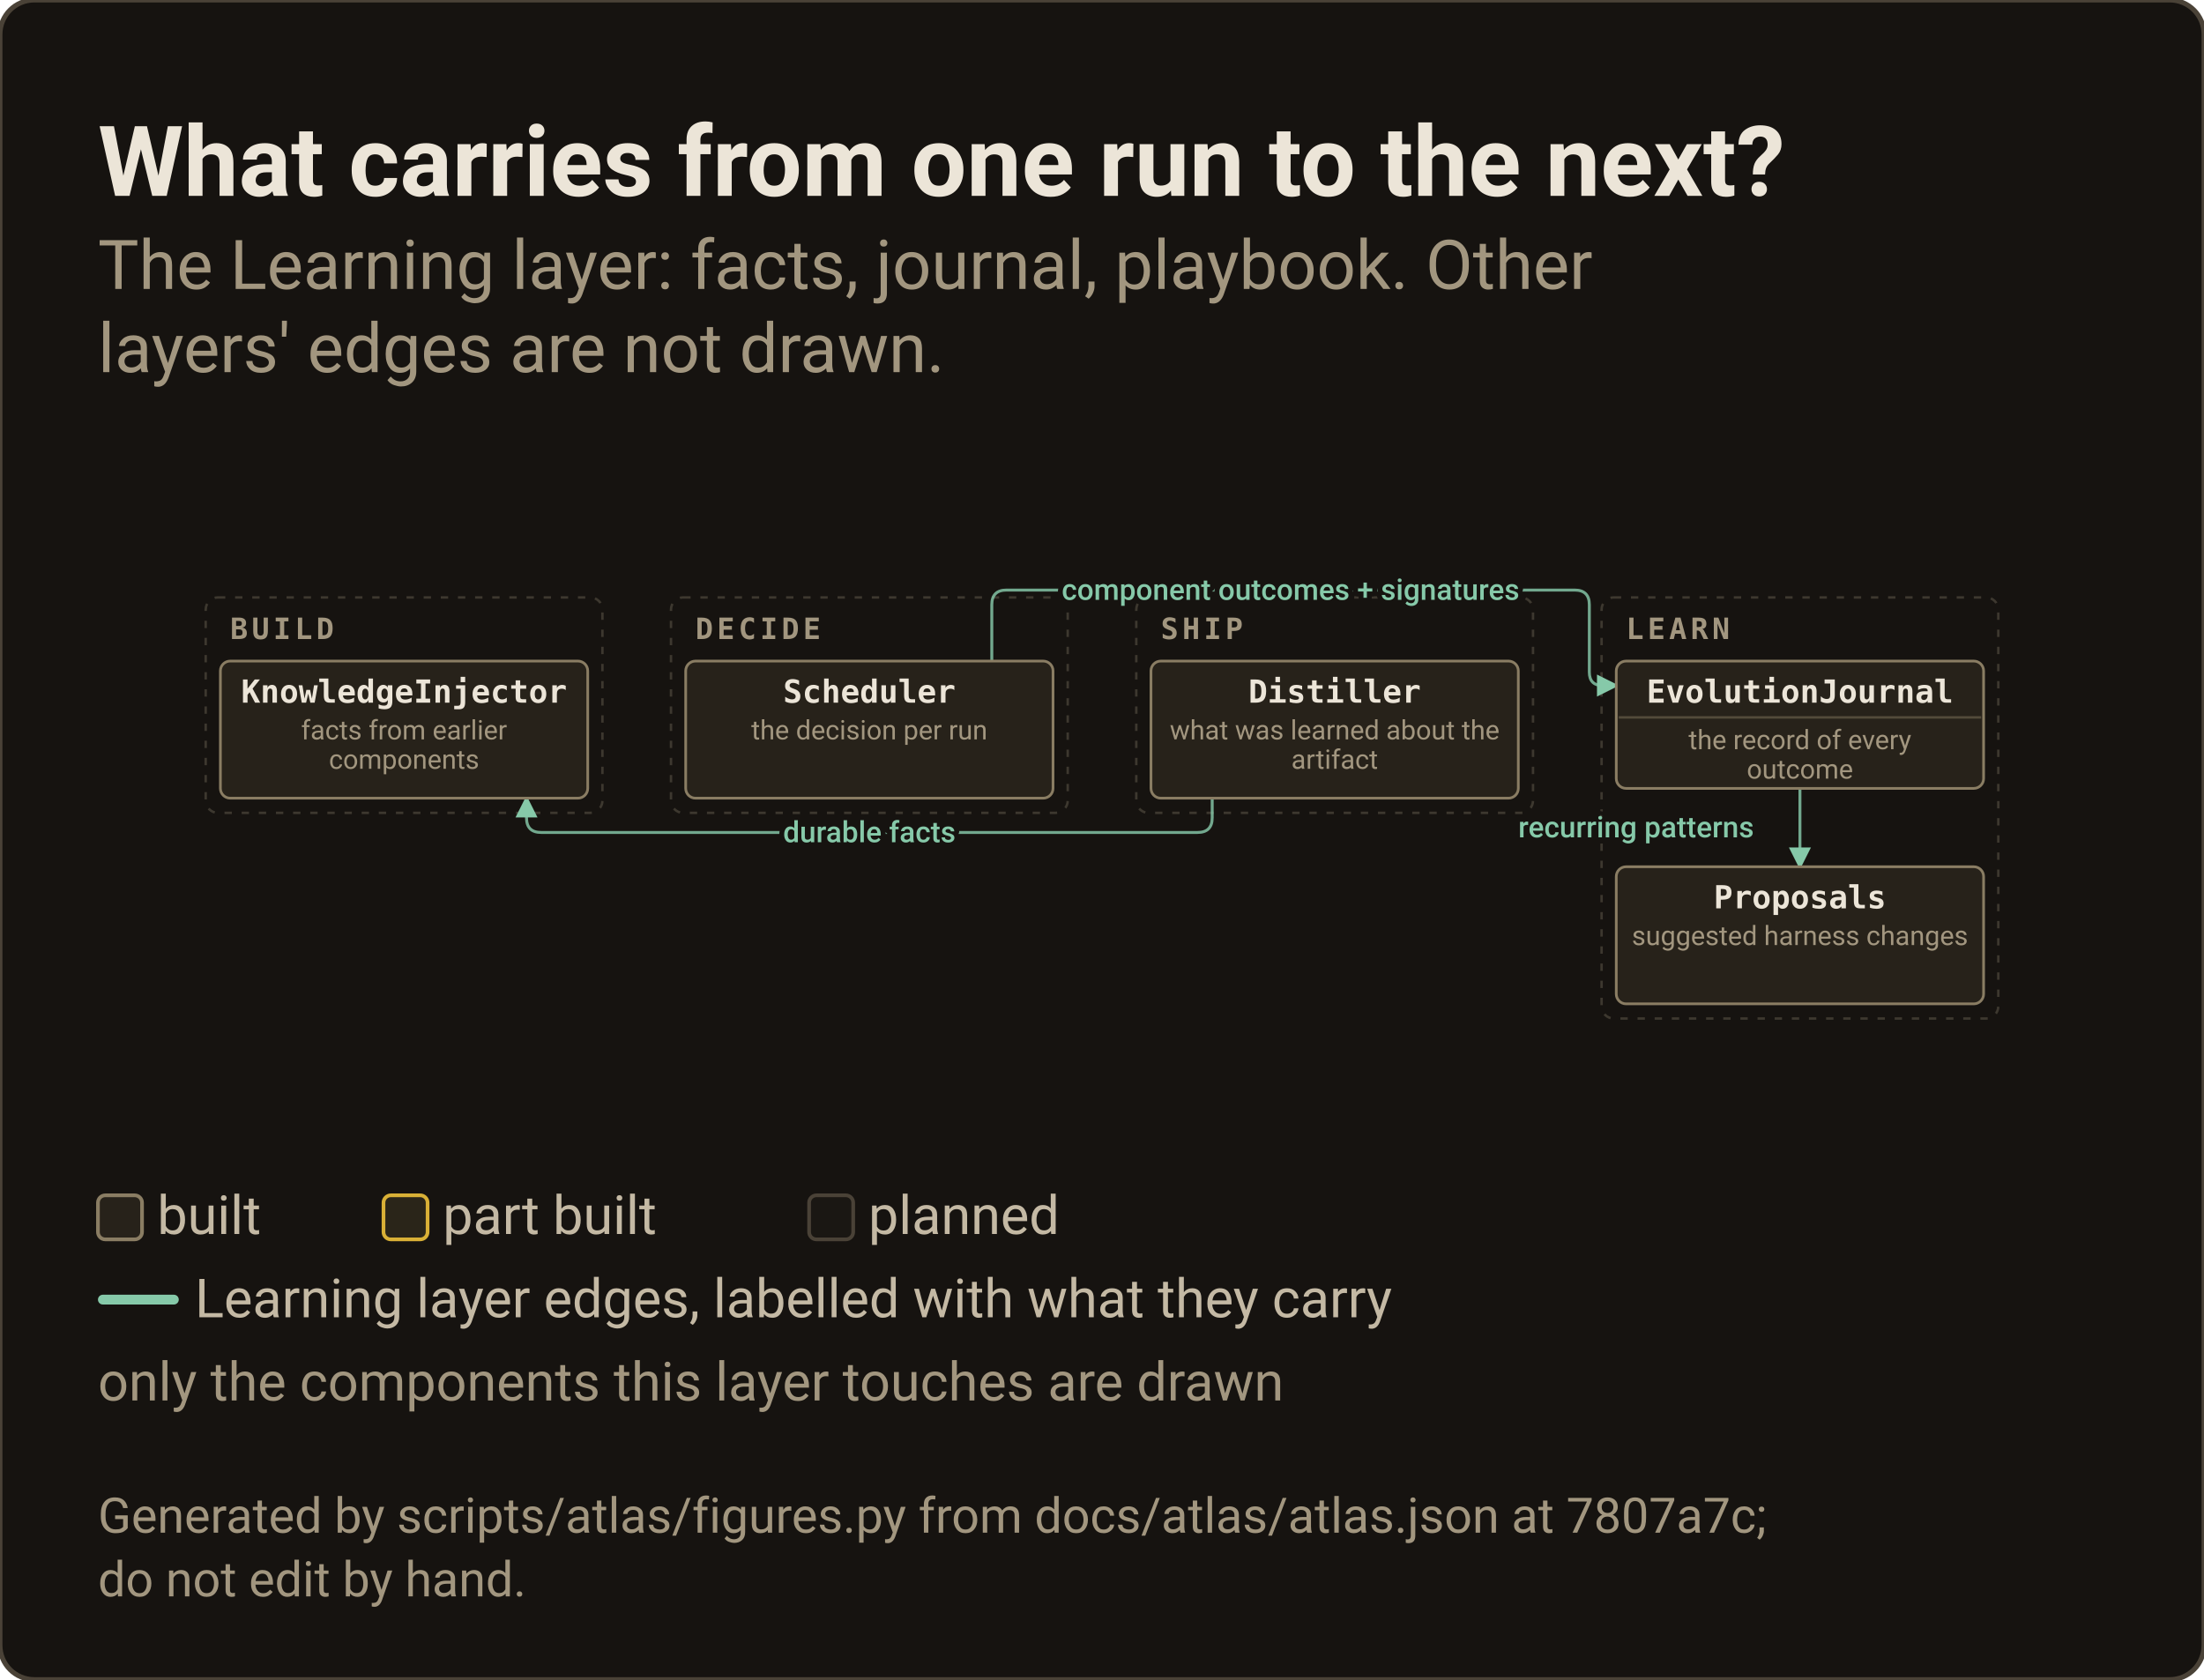
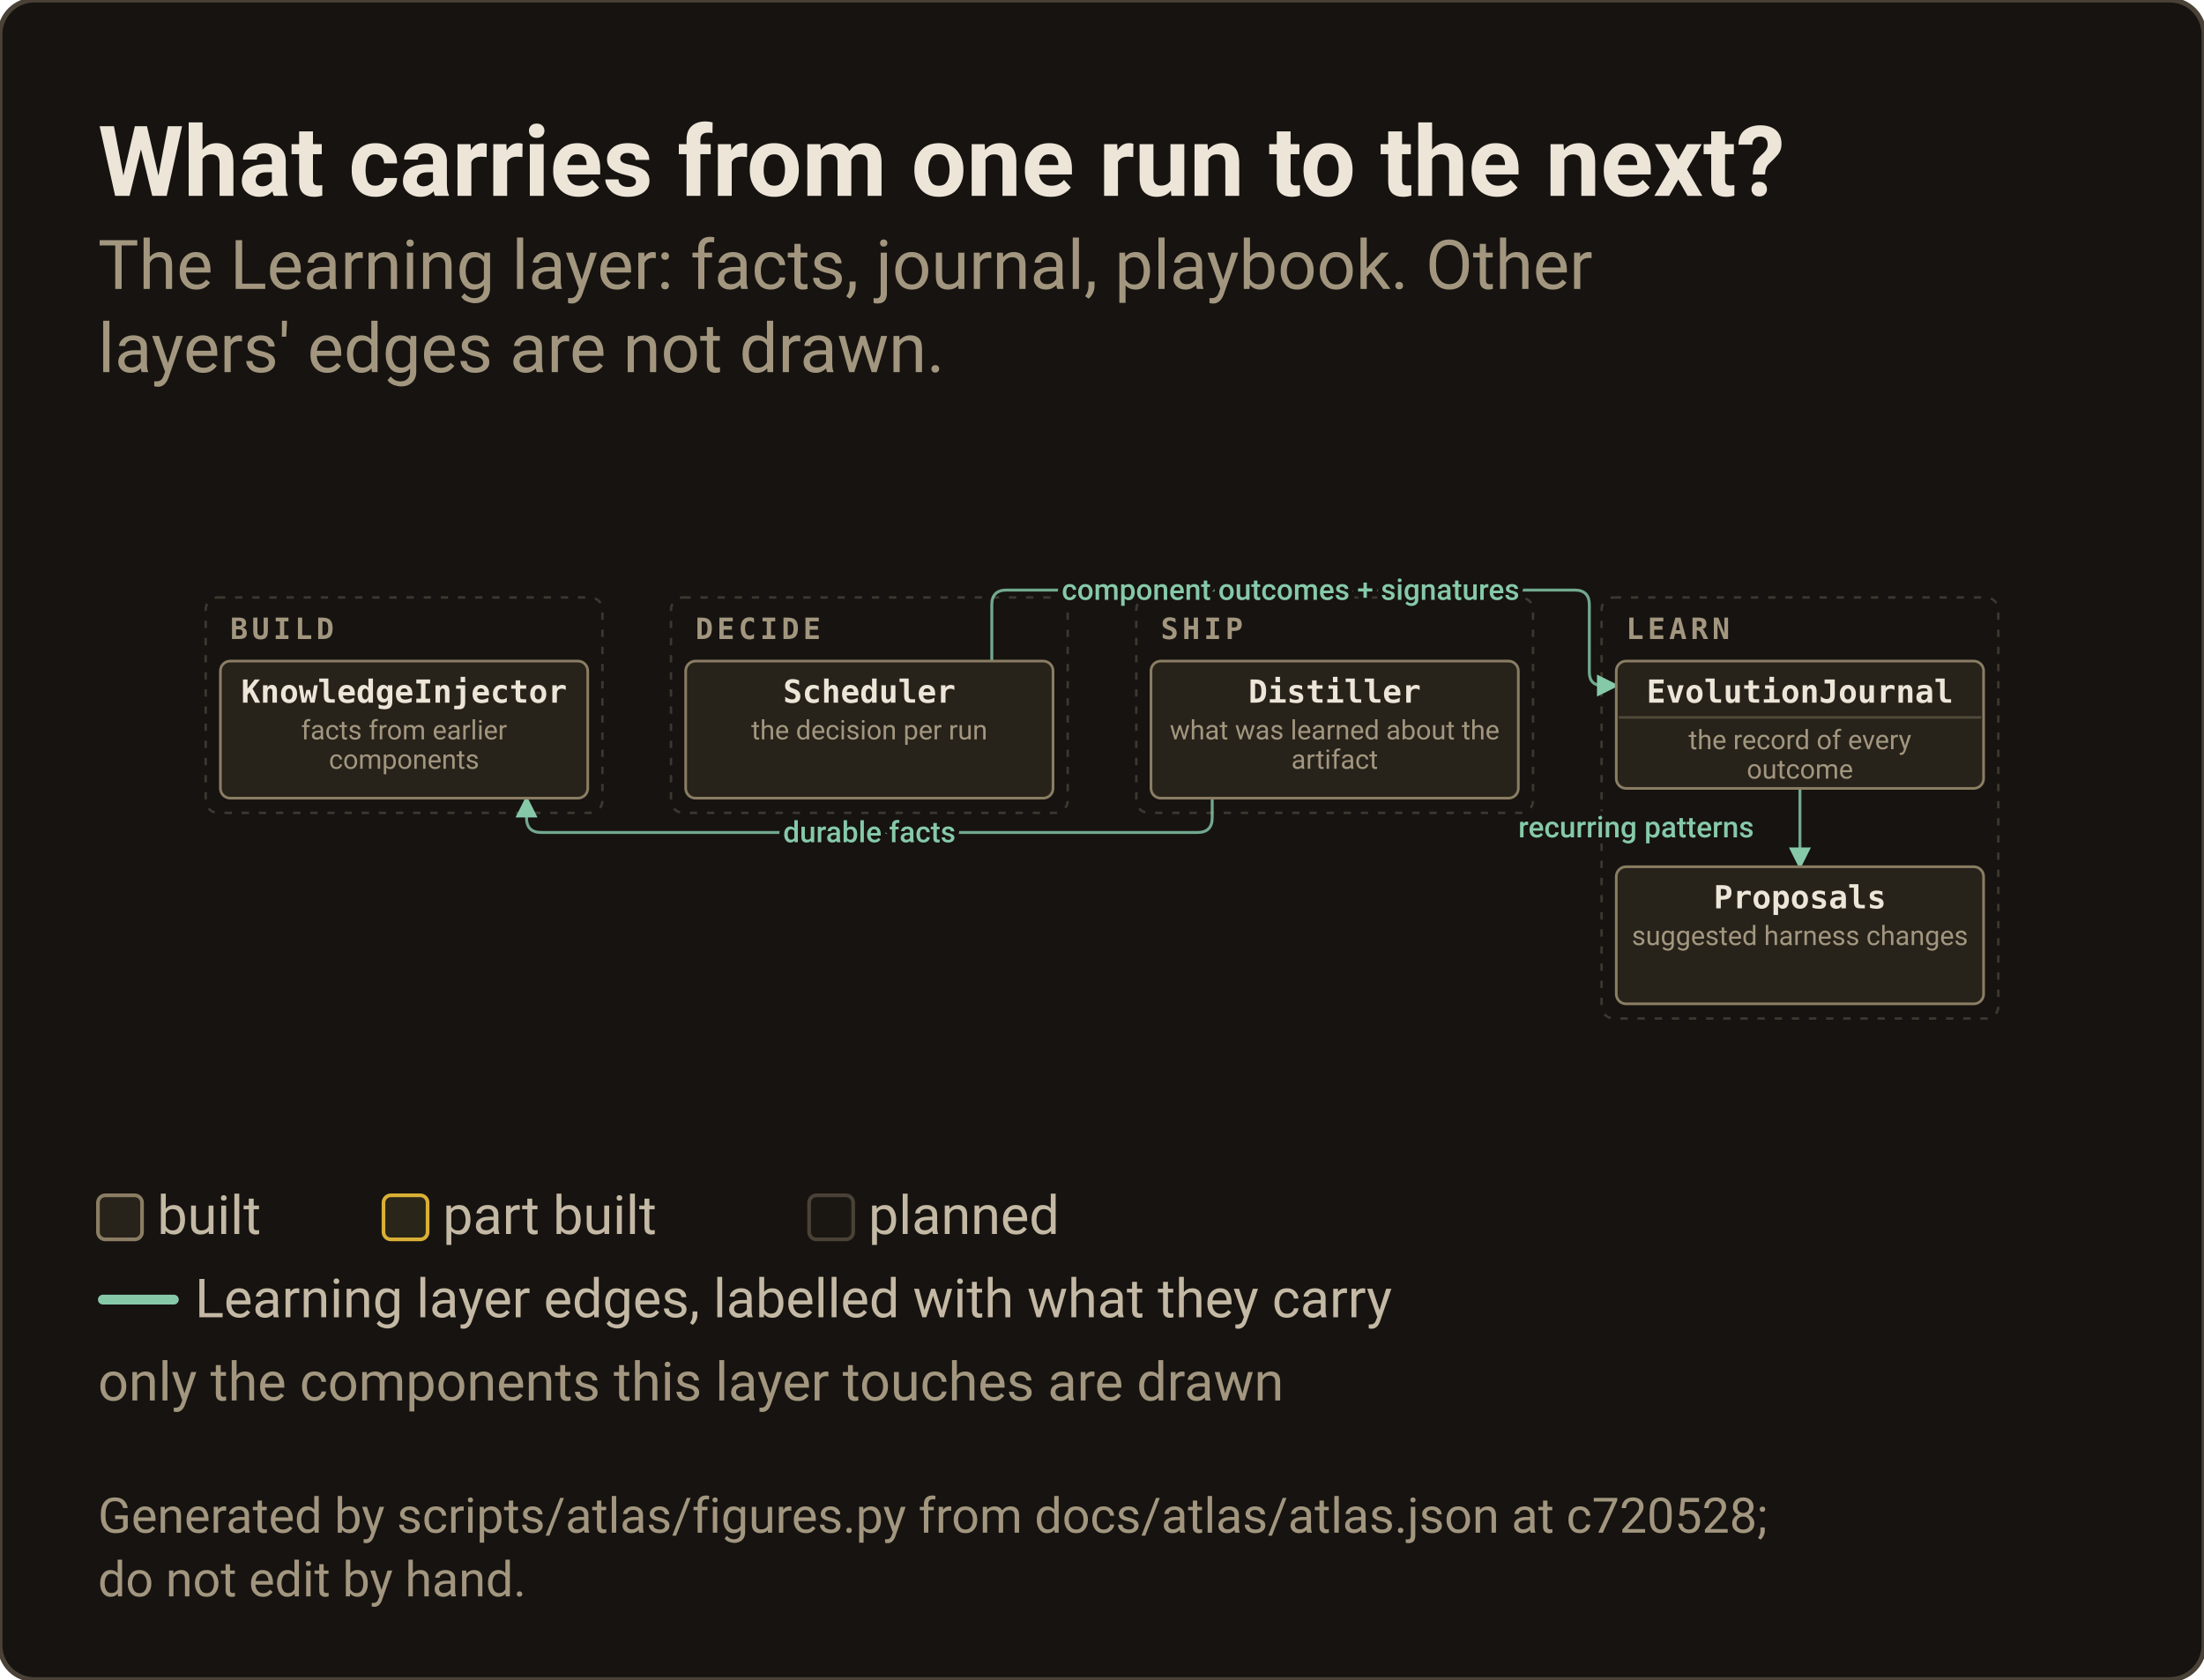
<svg xmlns="http://www.w3.org/2000/svg" width="900" height="686" viewBox="0 0 900 686" role="img" aria-label="Learning layer of the kstrl system map">
  <rect x="0" y="0" width="900" height="686" rx="14" fill="#161310" stroke="#4A4237" stroke-width="2" />
  <text x="40.0" y="80.0" class="c0">What carries from one run to the next?</text>
  <text x="40.0" y="118.0" class="c1">The Learning layer: facts, journal, playbook. Other</text>
  <text x="40.0" y="152.0" class="c1">layers' edges are not drawn.</text>
  <svg id="map" x="76.0" y="170.0" width="748" height="296" viewBox="0 0 748 296" overflow="visible">
    <defs>
      <marker id="map-m-work" viewBox="0 0 8 8" refX="7" refY="4" markerUnits="userSpaceOnUse" markerWidth="9" markerHeight="9" orient="auto-start-reverse">
        <path d="M0,0 L8,4 L0,8 z" fill="#D9CDB2" />
      </marker>
      <marker id="map-m-measure" viewBox="0 0 8 8" refX="7" refY="4" markerUnits="userSpaceOnUse" markerWidth="9" markerHeight="9" orient="auto-start-reverse">
        <path d="M0,0 L8,4 L0,8 z" fill="#82A7BA" />
      </marker>
      <marker id="map-m-feedback" viewBox="0 0 8 8" refX="7" refY="4" markerUnits="userSpaceOnUse" markerWidth="9" markerHeight="9" orient="auto-start-reverse">
        <path d="M0,0 L8,4 L0,8 z" fill="#E39A86" />
      </marker>
      <marker id="map-m-operator" viewBox="0 0 8 8" refX="7" refY="4" markerUnits="userSpaceOnUse" markerWidth="9" markerHeight="9" orient="auto-start-reverse">
        <path d="M0,0 L8,4 L0,8 z" fill="#DD9BBD" />
      </marker>
      <marker id="map-m-trust" viewBox="0 0 8 8" refX="7" refY="4" markerUnits="userSpaceOnUse" markerWidth="9" markerHeight="9" orient="auto-start-reverse">
        <path d="M0,0 L8,4 L0,8 z" fill="#B48EC9" />
      </marker>
      <marker id="map-m-learn" viewBox="0 0 8 8" refX="7" refY="4" markerUnits="userSpaceOnUse" markerWidth="9" markerHeight="9" orient="auto-start-reverse">
        <path d="M0,0 L8,4 L0,8 z" fill="#86C9A9" />
      </marker>
      <marker id="map-m-record" viewBox="0 0 8 8" refX="7" refY="4" markerUnits="userSpaceOnUse" markerWidth="9" markerHeight="9" orient="auto-start-reverse">
        <path d="M0,0 L8,4 L0,8 z" fill="#B7C27C" />
      </marker>
      <marker id="map-m-change" viewBox="0 0 8 8" refX="7" refY="4" markerUnits="userSpaceOnUse" markerWidth="9" markerHeight="9" orient="auto-start-reverse">
        <path d="M0,0 L8,4 L0,8 z" fill="#E26D5A" />
      </marker>
      <marker id="map-m-reach" viewBox="0 0 8 8" refX="7" refY="4" markerUnits="userSpaceOnUse" markerWidth="9" markerHeight="9" orient="auto-start-reverse">
        <path d="M0,0 L8,4 L0,8 z" fill="#E5A84F" />
      </marker>
    </defs>
    <style>#map .node.quiet{opacity:.42}#map .node.planned{opacity:.5}#map .node.planned.quiet{opacity:.3}#map .node.meas .node__box{stroke:#82A7BA;stroke-width:2.2}#map .node.acts .node__box{stroke:#E5A84F;stroke-width:2.4}#map .node__ring{display:none;fill:none;stroke:#82A7BA;stroke-width:1.6}#map .node.meas .node__ring{display:inline}#map .flow.planned{opacity:.35}#map .flowlbl.planned{opacity:.5}#map .flow.off,#map .flowlbl.off{display:none}#map .flow.hot{opacity:1;stroke-opacity:1;stroke-width:2.6}#map .flowlbl.hot{opacity:1}</style>
    <rect x="8.0" y="74.0" width="162.0" height="88.0" rx="5" fill="none" stroke="#A2967F" stroke-opacity=".28" stroke-width="1" stroke-dasharray="3 4" />
    <text x="18.0" y="91.0" class="t1">BUILD</text>
    <rect x="198.0" y="74.0" width="162.0" height="88.0" rx="5" fill="none" stroke="#A2967F" stroke-opacity=".28" stroke-width="1" stroke-dasharray="3 4" />
    <text x="208.0" y="91.0" class="t1">DECIDE</text>
    <rect x="388.0" y="74.0" width="162.0" height="88.0" rx="5" fill="none" stroke="#A2967F" stroke-opacity=".28" stroke-width="1" stroke-dasharray="3 4" />
    <text x="398.0" y="91.0" class="t1">SHIP</text>
    <rect x="578.0" y="74.0" width="162.0" height="172.0" rx="5" fill="none" stroke="#A2967F" stroke-opacity=".28" stroke-width="1" stroke-dasharray="3 4" />
    <text x="588.0" y="91.0" class="t1">LEARN</text>
    <g data-layer="flow">
      <path id="map-f38" class="flow learn" data-edge="38" data-from="Distiller" data-to="KnowledgeInjector" data-art="durable facts" data-kind="learn" data-layer="learn" d="M 419.0 156.0 L 419.0 164.0 Q 419.0 170.0 413.0 170.0 L 145.0 170.0 Q 139.0 170.0 139.0 164.0 L 139.0 156.0" fill="none" stroke="#86C9A9" stroke-opacity="0.82" stroke-width="1.2" stroke-linecap="round" marker-end="url(#map-m-learn)" />
      <path id="map-f55" class="flow learn" data-edge="55" data-from="Scheduler" data-to="EvolutionJournal" data-art="component outcomes + signatures" data-kind="learn" data-layer="learn" d="M 329.0 100.0 L 329.0 77.0 Q 329.0 71.0 335.0 71.0 L 567.0 71.0 Q 573.0 71.0 573.0 77.0 L 573.0 104.5 Q 573.0 110.0 578.5 110.0 L 584.0 110.0" fill="none" stroke="#86C9A9" stroke-opacity="0.82" stroke-width="1.2" stroke-linecap="round" marker-end="url(#map-m-learn)" />
      <path id="map-f56" class="flow learn" data-edge="56" data-from="EvolutionJournal" data-to="Proposals" data-art="recurring patterns" data-kind="learn" data-layer="learn" d="M 659.0 152.0 L 659.0 184.0" fill="none" stroke="#86C9A9" stroke-opacity="0.82" stroke-width="1.2" stroke-linecap="round" marker-end="url(#map-m-learn)" />
    </g>
    <g class="node built" data-id="KnowledgeInjector" data-kind="component" data-state="built" data-region="build" role="button" tabindex="0" aria-label="KnowledgeInjector, facts from earlier components, built">
      <rect class="node__box" x="14.0" y="100.0" width="150.0" height="56.0" rx="4.0" fill="#27221A" stroke="#8A7D63" stroke-width="1.1" />
      <rect class="node__ring" x="17.0" y="103.0" width="144.0" height="50.0" rx="3.0" />
      <text x="89.0" y="117.0" class="t2">KnowledgeInjector</text>
      <g data-layer="job">
        <text x="89.0" y="132.0" class="t3">facts from earlier</text>
        <text x="89.0" y="144.0" class="t3">components</text>
      </g>
    </g>
    <g class="node built" data-id="Scheduler" data-kind="component" data-state="built" data-region="decide" role="button" tabindex="0" aria-label="Scheduler, the decision per run, built">
      <rect class="node__box" x="204.0" y="100.0" width="150.0" height="56.0" rx="4.0" fill="#27221A" stroke="#8A7D63" stroke-width="1.1" />
      <rect class="node__ring" x="207.0" y="103.0" width="144.0" height="50.0" rx="3.0" />
      <text x="279.0" y="117.0" class="t2">Scheduler</text>
      <g data-layer="job">
        <text x="279.0" y="132.0" class="t3">the decision per run</text>
      </g>
    </g>
    <g class="node built" data-id="Distiller" data-kind="component" data-state="built" data-region="ship" role="button" tabindex="0" aria-label="Distiller, what was learned about the artifact, built">
      <rect class="node__box" x="394.0" y="100.0" width="150.0" height="56.0" rx="4.0" fill="#27221A" stroke="#8A7D63" stroke-width="1.1" />
      <rect class="node__ring" x="397.0" y="103.0" width="144.0" height="50.0" rx="3.0" />
      <text x="469.0" y="117.0" class="t2">Distiller</text>
      <g data-layer="job">
        <text x="469.0" y="132.0" class="t3">what was learned about the</text>
        <text x="469.0" y="144.0" class="t3">artifact</text>
      </g>
    </g>
    <g class="node built" data-id="EvolutionJournal" data-kind="store" data-state="built" data-region="learn" role="button" tabindex="0" aria-label="EvolutionJournal, the record of every outcome, built">
      <rect class="node__box" x="584.0" y="100.0" width="150.0" height="52.0" rx="4.0" fill="#27221A" stroke="#8A7D63" stroke-width="1.1" />
      <rect class="node__ring" x="587.0" y="103.0" width="144.0" height="46.0" rx="3.0" />
      <text x="659.0" y="117.0" class="t2">EvolutionJournal</text>
      <line x1="585.0" y1="123.0" x2="733.0" y2="123.0" stroke="#8A7D63" stroke-opacity=".45" stroke-width="1" />
      <g data-layer="job">
        <text x="659.0" y="136.0" class="t3">the record of every</text>
        <text x="659.0" y="148.0" class="t3">outcome</text>
      </g>
    </g>
    <g class="node built" data-id="Proposals" data-kind="component" data-state="built" data-region="learn" role="button" tabindex="0" aria-label="Proposals, suggested harness changes, built">
      <rect class="node__box" x="584.0" y="184.0" width="150.0" height="56.0" rx="4.0" fill="#27221A" stroke="#8A7D63" stroke-width="1.1" />
      <rect class="node__ring" x="587.0" y="187.0" width="144.0" height="50.0" rx="3.0" />
      <text x="659.0" y="201.0" class="t2">Proposals</text>
      <g data-layer="job">
        <text x="659.0" y="216.0" class="t3">suggested harness changes</text>
      </g>
    </g>
    <g data-layer="flow">
      <g class="flowlbl learn" data-edge="38" data-from="Distiller" data-to="KnowledgeInjector" data-layer="learn">
        <text x="279.0" y="174.0" class="t0">durable facts</text>
      </g>
      <g class="flowlbl learn" data-edge="55" data-from="Scheduler" data-to="EvolutionJournal" data-layer="learn">
        <text x="451.0" y="75.0" class="t0">component outcomes + signatures</text>
      </g>
      <g class="flowlbl learn" data-edge="56" data-from="EvolutionJournal" data-to="Proposals" data-layer="learn">
        <text x="592.1" y="172.0" class="t0">recurring patterns</text>
      </g>
    </g>
    <style>#map .t0{font-family:ui-sans-serif,system-ui,-apple-system,"SF Pro Text","Segoe UI",Roboto,"Helvetica Neue",Arial,sans-serif;font-size:12.0px;font-weight:500;fill:#86C9A9;text-anchor:middle;paint-order:stroke;stroke:#161310;stroke-width:4;stroke-linejoin:round}#map .t1{font-family:ui-monospace,"SF Mono",SFMono-Regular,"JetBrains Mono",Menlo,Consolas,monospace;font-size:12.0px;font-weight:600;fill:#A2967F;text-anchor:start;letter-spacing:.13em}#map .t2{font-family:ui-monospace,"SF Mono",SFMono-Regular,"JetBrains Mono",Menlo,Consolas,monospace;font-size:13.0px;font-weight:600;fill:#ECE5D8;text-anchor:middle}#map .t3{font-family:ui-sans-serif,system-ui,-apple-system,"SF Pro Text","Segoe UI",Roboto,"Helvetica Neue",Arial,sans-serif;font-size:11.0px;font-weight:400;fill:#A2967F;text-anchor:middle}</style>
  </svg>
  <rect x="40.0" y="488.2" width="18" height="18" rx="3" fill="#27221A" stroke="#8A7D63" stroke-width="1.5" />
  <text x="64.2" y="504.0" class="c2">built</text>
  <rect x="156.6" y="488.2" width="18" height="18" rx="3" fill="#2A2519" stroke="#D9B036" stroke-width="1.5" />
  <text x="180.8" y="504.0" class="c2">part built</text>
  <rect x="330.4" y="488.2" width="18" height="18" rx="3" fill="#1A1713" stroke="#4A4237" stroke-width="1.5" />
  <text x="354.6" y="504.0" class="c2">planned</text>
  <rect x="40.0" y="528.8" width="33" height="4" rx="2" fill="#86C9A9" />
  <text x="79.6" y="538.0" class="c2">Learning layer edges, labelled with what they carry</text>
  <text x="40.0" y="572.0" class="c3">only the components this layer touches are drawn</text>
-   <text x="40.0" y="626.0" class="c4">Generated by scripts/atlas/figures.py from docs/atlas/atlas.json at 7807a7c;</text>
+   <text x="40.0" y="626.0" class="c4">Generated by scripts/atlas/figures.py from docs/atlas/atlas.json at c720528;</text>
  <text x="40.0" y="652.0" class="c4">do not edit by hand.</text>
  <style>.c0{font-family:ui-sans-serif,system-ui,-apple-system,"SF Pro Text","Segoe UI",Roboto,"Helvetica Neue",Arial,sans-serif;font-size:40.0px;font-weight:600;fill:#ECE5D8;text-anchor:start}.c1{font-family:ui-sans-serif,system-ui,-apple-system,"SF Pro Text","Segoe UI",Roboto,"Helvetica Neue",Arial,sans-serif;font-size:28.0px;font-weight:400;fill:#A2967F;text-anchor:start}.c2{font-family:ui-sans-serif,system-ui,-apple-system,"SF Pro Text","Segoe UI",Roboto,"Helvetica Neue",Arial,sans-serif;font-size:22.0px;font-weight:400;fill:#C4B9A4;text-anchor:start}.c3{font-family:ui-sans-serif,system-ui,-apple-system,"SF Pro Text","Segoe UI",Roboto,"Helvetica Neue",Arial,sans-serif;font-size:22.0px;font-weight:400;fill:#A2967F;text-anchor:start}.c4{font-family:ui-sans-serif,system-ui,-apple-system,"SF Pro Text","Segoe UI",Roboto,"Helvetica Neue",Arial,sans-serif;font-size:20.0px;font-weight:400;fill:#A2967F;text-anchor:start}</style>
</svg>
